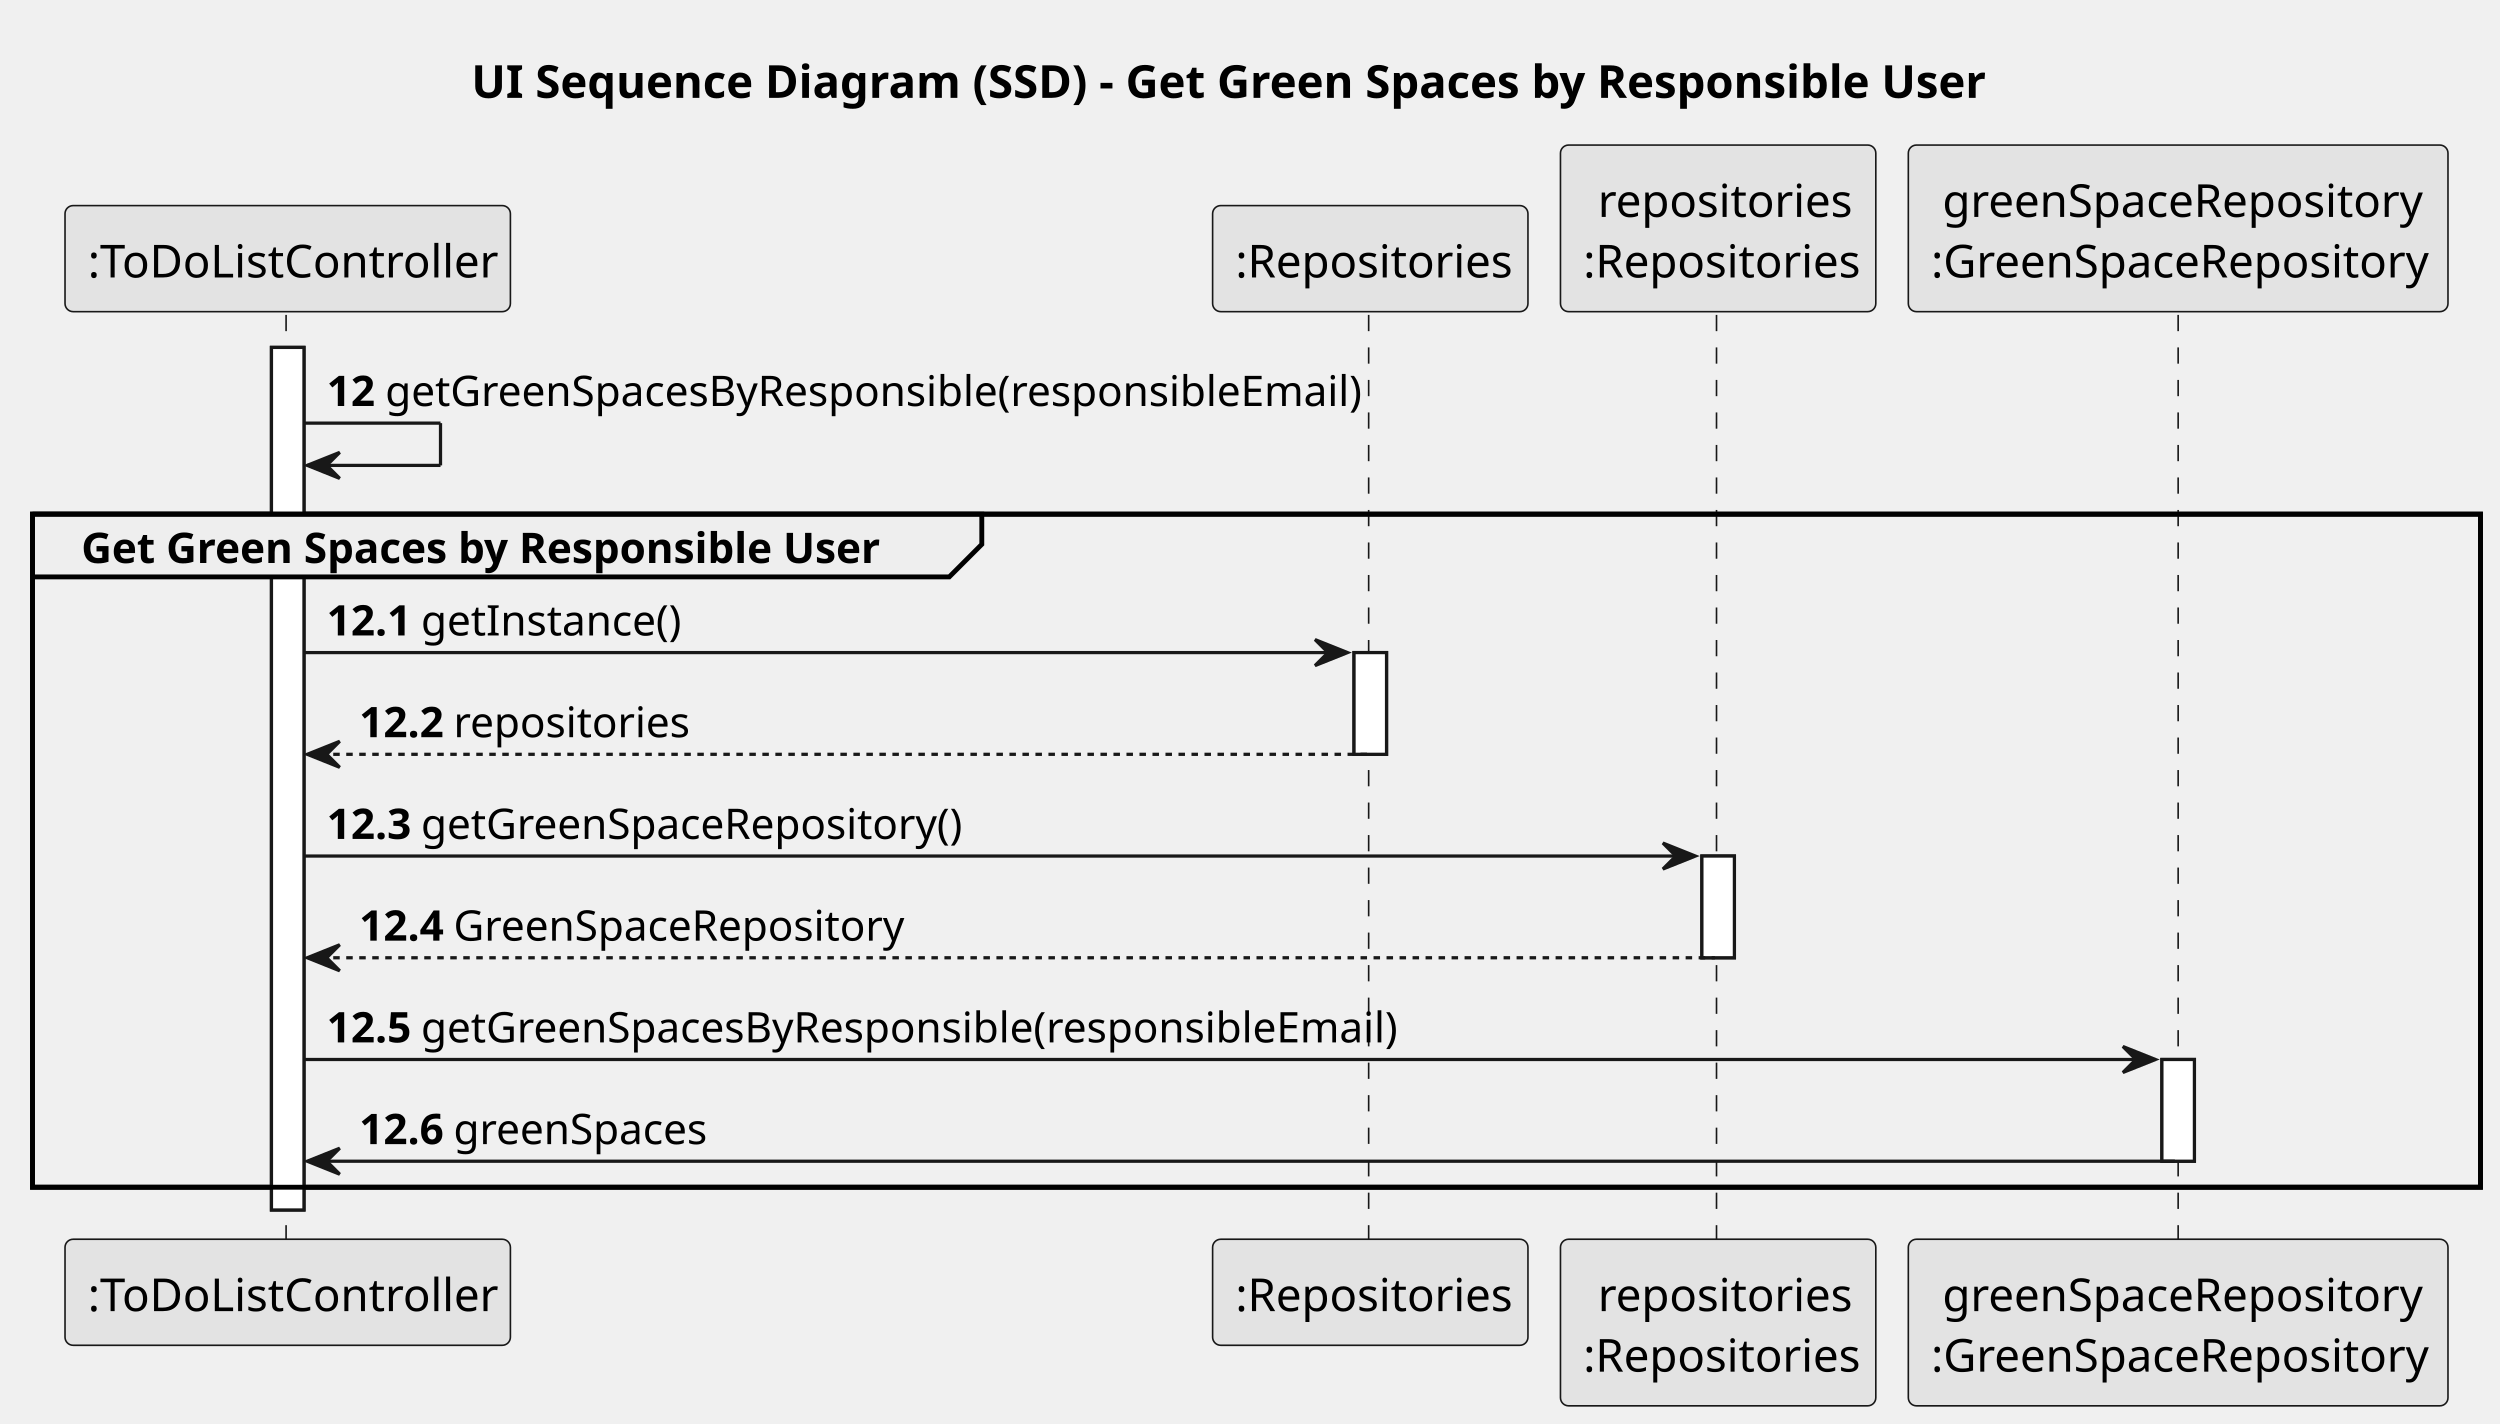
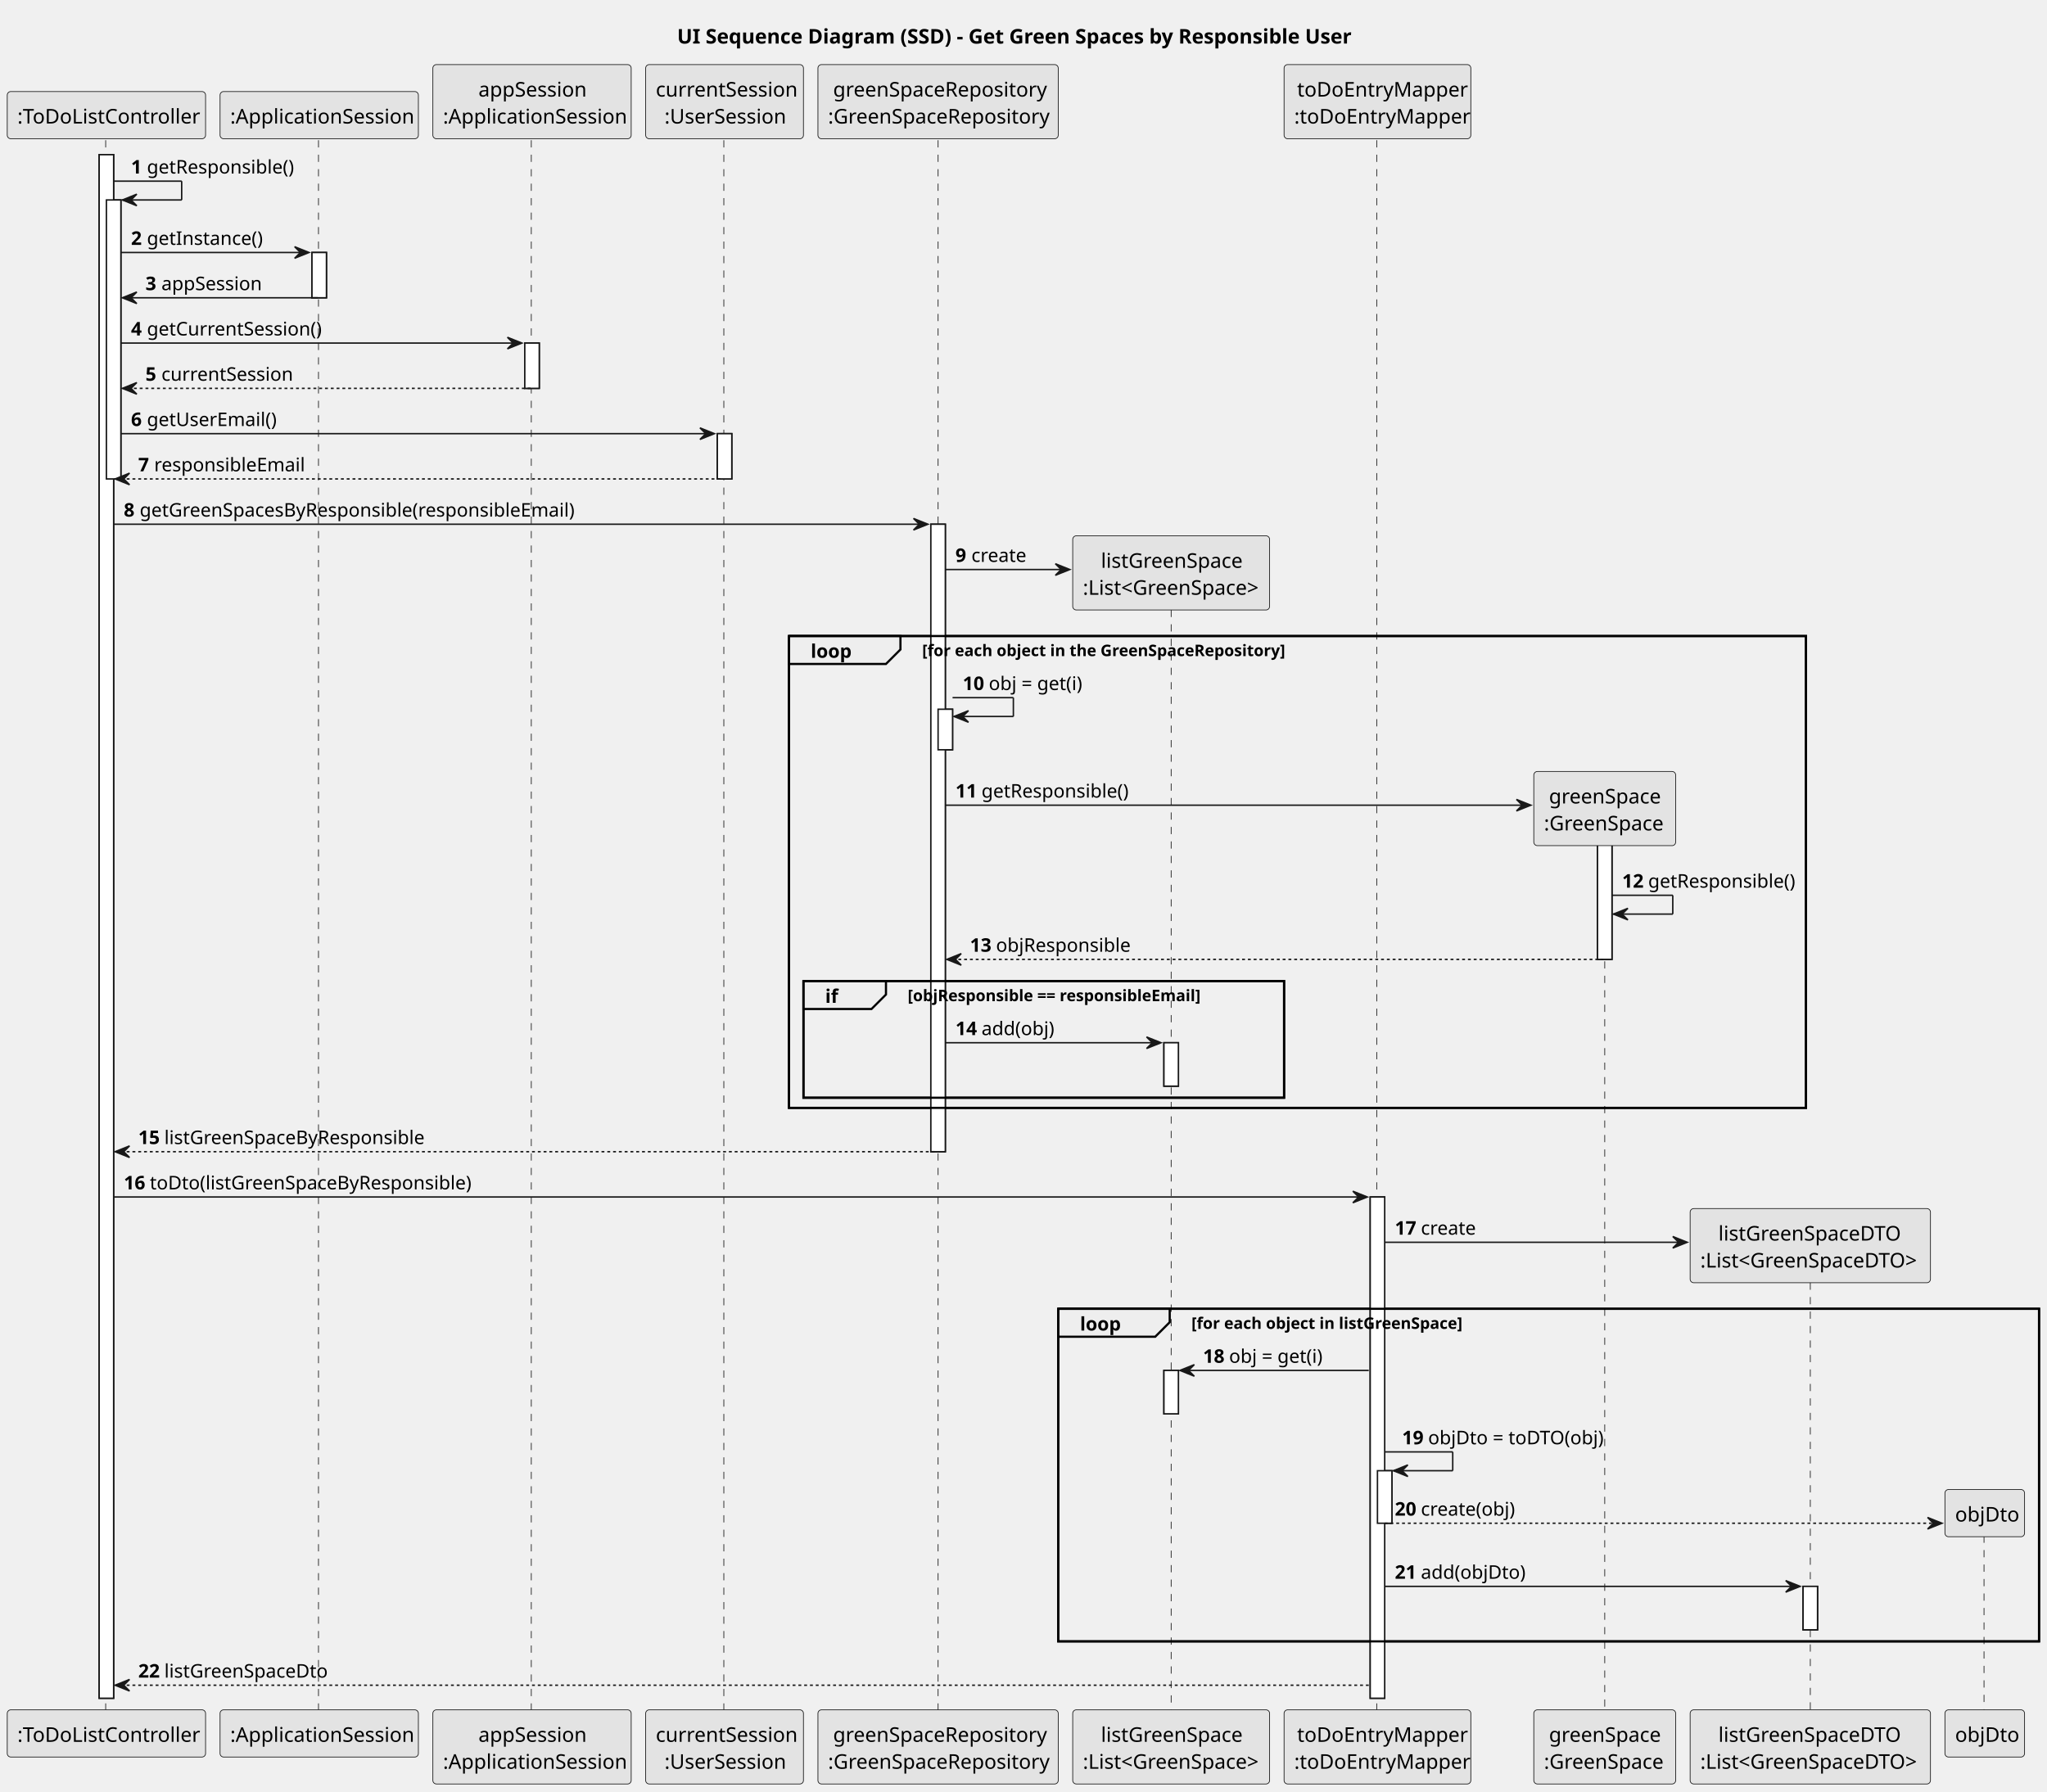
- <svg xmlns="http://www.w3.org/2000/svg" contentStyleType="text/css" height="438px" preserveAspectRatio="none" style="width:769px;height:438px;background:#FFFFFF;" version="1.1" viewBox="0 0 769 438" width="769px" zoomAndPan="magnify">
+ <svg xmlns="http://www.w3.org/2000/svg" contentStyleType="text/css" height="1238px" preserveAspectRatio="none" style="width:1414px;height:1238px;background:#FFFFFF;" version="1.1" viewBox="0 0 1414 1238" width="1414px" zoomAndPan="magnify">
  <defs />
  <g>
-     <text fill="#000000" font-family="sans-serif" font-size="14" font-weight="bold" lengthAdjust="spacing" textLength="482" x="145" y="30.107">UI Sequence Diagram (SSD) - Get Green Spaces by Responsible User</text>
-     <rect fill="#FFFFFF" height="265.328" style="stroke:#181818;stroke-width:1.0;" width="10" x="83.5" y="106.863" />
-     <rect fill="#FFFFFF" height="31.291" style="stroke:#181818;stroke-width:1.0;" width="10" x="416.5" y="200.736" />
-     <rect fill="#FFFFFF" height="31.291" style="stroke:#181818;stroke-width:1.0;" width="10" x="523.5" y="263.318" />
-     <rect fill="#FFFFFF" height="31.291" style="stroke:#181818;stroke-width:1.0;" width="10" x="665" y="325.9" />
-     <rect fill="none" height="207.037" style="stroke:#000000;stroke-width:1.5;" width="753" x="10" y="158.154" />
-     <line style="stroke:#181818;stroke-width:0.5;stroke-dasharray:5.0,5.0;" x1="88" x2="88" y1="96.863" y2="382.191" />
-     <line style="stroke:#181818;stroke-width:0.5;stroke-dasharray:5.0,5.0;" x1="421" x2="421" y1="96.863" y2="382.191" />
-     <line style="stroke:#181818;stroke-width:0.5;stroke-dasharray:5.0,5.0;" x1="528" x2="528" y1="96.863" y2="382.191" />
-     <line style="stroke:#181818;stroke-width:0.5;stroke-dasharray:5.0,5.0;" x1="670" x2="670" y1="96.863" y2="382.191" />
-     <rect fill="#E3E3E3" height="32.621" rx="2.5" ry="2.5" style="stroke:#181818;stroke-width:0.5;" width="137" x="20" y="63.242" />
-     <text fill="#000000" font-family="sans-serif" font-size="14" lengthAdjust="spacing" textLength="123" x="27" y="85.35">:ToDoListController</text>
-     <rect fill="#E3E3E3" height="32.621" rx="2.5" ry="2.5" style="stroke:#181818;stroke-width:0.5;" width="137" x="20" y="381.191" />
-     <text fill="#000000" font-family="sans-serif" font-size="14" lengthAdjust="spacing" textLength="123" x="27" y="403.299">:ToDoListController</text>
-     <rect fill="#E3E3E3" height="32.621" rx="2.5" ry="2.5" style="stroke:#181818;stroke-width:0.5;" width="97" x="373" y="63.242" />
-     <text fill="#000000" font-family="sans-serif" font-size="14" lengthAdjust="spacing" textLength="83" x="380" y="85.35">:Repositories</text>
-     <rect fill="#E3E3E3" height="32.621" rx="2.5" ry="2.5" style="stroke:#181818;stroke-width:0.5;" width="97" x="373" y="381.191" />
-     <text fill="#000000" font-family="sans-serif" font-size="14" lengthAdjust="spacing" textLength="83" x="380" y="403.299">:Repositories</text>
-     <rect fill="#E3E3E3" height="51.242" rx="2.5" ry="2.5" style="stroke:#181818;stroke-width:0.5;" width="97" x="480" y="44.621" />
-     <text fill="#000000" font-family="sans-serif" font-size="14" lengthAdjust="spacing" textLength="74" x="491.5" y="66.728">repositories</text>
-     <text fill="#000000" font-family="sans-serif" font-size="14" lengthAdjust="spacing" textLength="83" x="487" y="85.35">:Repositories</text>
-     <rect fill="#E3E3E3" height="51.242" rx="2.5" ry="2.5" style="stroke:#181818;stroke-width:0.5;" width="97" x="480" y="381.191" />
-     <text fill="#000000" font-family="sans-serif" font-size="14" lengthAdjust="spacing" textLength="74" x="491.5" y="403.299">repositories</text>
-     <text fill="#000000" font-family="sans-serif" font-size="14" lengthAdjust="spacing" textLength="83" x="487" y="421.92">:Repositories</text>
-     <rect fill="#E3E3E3" height="51.242" rx="2.5" ry="2.5" style="stroke:#181818;stroke-width:0.5;" width="166" x="587" y="44.621" />
-     <text fill="#000000" font-family="sans-serif" font-size="14" lengthAdjust="spacing" textLength="145" x="597.5" y="66.728">greenSpaceRepository</text>
-     <text fill="#000000" font-family="sans-serif" font-size="14" lengthAdjust="spacing" textLength="152" x="594" y="85.35">:GreenSpaceRepository</text>
-     <rect fill="#E3E3E3" height="51.242" rx="2.5" ry="2.5" style="stroke:#181818;stroke-width:0.5;" width="166" x="587" y="381.191" />
-     <text fill="#000000" font-family="sans-serif" font-size="14" lengthAdjust="spacing" textLength="145" x="597.5" y="403.299">greenSpaceRepository</text>
-     <text fill="#000000" font-family="sans-serif" font-size="14" lengthAdjust="spacing" textLength="152" x="594" y="421.92">:GreenSpaceRepository</text>
-     <rect fill="#FFFFFF" height="265.328" style="stroke:#181818;stroke-width:1.0;" width="10" x="83.5" y="106.863" />
-     <rect fill="#FFFFFF" height="31.291" style="stroke:#181818;stroke-width:1.0;" width="10" x="416.5" y="200.736" />
-     <rect fill="#FFFFFF" height="31.291" style="stroke:#181818;stroke-width:1.0;" width="10" x="523.5" y="263.318" />
-     <rect fill="#FFFFFF" height="31.291" style="stroke:#181818;stroke-width:1.0;" width="10" x="665" y="325.9" />
-     <line style="stroke:#181818;stroke-width:1.0;" x1="93.5" x2="135.5" y1="130.154" y2="130.154" />
-     <line style="stroke:#181818;stroke-width:1.0;" x1="135.5" x2="135.5" y1="130.154" y2="143.154" />
-     <line style="stroke:#181818;stroke-width:1.0;" x1="94.5" x2="135.5" y1="143.154" y2="143.154" />
-     <polygon fill="#181818" points="104.5,139.154,94.5,143.154,104.5,147.154,100.5,143.154" style="stroke:#181818;stroke-width:1.0;" />
-     <text fill="#000000" font-family="sans-serif" font-size="13" font-weight="bold" lengthAdjust="spacing" textLength="14" x="100.5" y="124.892">12</text>
-     <text fill="#000000" font-family="sans-serif" font-size="13" lengthAdjust="spacing" textLength="291" x="118.5" y="124.892">getGreenSpacesByResponsible(responsibleEmail)</text>
-     <path d="M10,158.154 L302,158.154 L302,167.445 L292,177.445 L10,177.445 L10,158.154 " fill="#EEEEEE" style="stroke:#000000;stroke-width:1.5;" />
-     <rect fill="none" height="207.037" style="stroke:#000000;stroke-width:1.5;" width="753" x="10" y="158.154" />
-     <text fill="#000000" font-family="sans-serif" font-size="13" font-weight="bold" lengthAdjust="spacing" textLength="247" x="25" y="173.183">Get Green Spaces by Responsible User</text>
-     <polygon fill="#181818" points="404.5,196.736,414.5,200.736,404.5,204.736,408.5,200.736" style="stroke:#181818;stroke-width:1.0;" />
-     <line style="stroke:#181818;stroke-width:1.0;" x1="93.5" x2="410.5" y1="200.736" y2="200.736" />
-     <text fill="#000000" font-family="sans-serif" font-size="13" font-weight="bold" lengthAdjust="spacing" textLength="25" x="100.5" y="195.474">12.1</text>
-     <text fill="#000000" font-family="sans-serif" font-size="13" lengthAdjust="spacing" textLength="75" x="129.5" y="195.474">getInstance()</text>
-     <polygon fill="#181818" points="104.5,228.027,94.5,232.027,104.5,236.027,100.5,232.027" style="stroke:#181818;stroke-width:1.0;" />
-     <line style="stroke:#181818;stroke-width:1.0;stroke-dasharray:2.0,2.0;" x1="98.5" x2="420.5" y1="232.027" y2="232.027" />
-     <text fill="#000000" font-family="sans-serif" font-size="13" font-weight="bold" lengthAdjust="spacing" textLength="25" x="110.5" y="226.765">12.2</text>
-     <text fill="#000000" font-family="sans-serif" font-size="13" lengthAdjust="spacing" textLength="67" x="139.5" y="226.765">repositories</text>
-     <polygon fill="#181818" points="511.5,259.318,521.5,263.318,511.5,267.318,515.5,263.318" style="stroke:#181818;stroke-width:1.0;" />
-     <line style="stroke:#181818;stroke-width:1.0;" x1="93.5" x2="517.5" y1="263.318" y2="263.318" />
-     <text fill="#000000" font-family="sans-serif" font-size="13" font-weight="bold" lengthAdjust="spacing" textLength="25" x="100.5" y="258.056">12.3</text>
-     <text fill="#000000" font-family="sans-serif" font-size="13" lengthAdjust="spacing" textLength="160" x="129.5" y="258.056">getGreenSpaceRepository()</text>
-     <polygon fill="#181818" points="104.5,290.609,94.5,294.609,104.5,298.609,100.5,294.609" style="stroke:#181818;stroke-width:1.0;" />
-     <line style="stroke:#181818;stroke-width:1.0;stroke-dasharray:2.0,2.0;" x1="98.5" x2="527.5" y1="294.609" y2="294.609" />
-     <text fill="#000000" font-family="sans-serif" font-size="13" font-weight="bold" lengthAdjust="spacing" textLength="25" x="110.5" y="289.347">12.4</text>
-     <text fill="#000000" font-family="sans-serif" font-size="13" lengthAdjust="spacing" textLength="134" x="139.5" y="289.347">GreenSpaceRepository</text>
-     <polygon fill="#181818" points="653,321.9,663,325.9,653,329.9,657,325.9" style="stroke:#181818;stroke-width:1.0;" />
-     <line style="stroke:#181818;stroke-width:1.0;" x1="93.5" x2="659" y1="325.9" y2="325.9" />
-     <text fill="#000000" font-family="sans-serif" font-size="13" font-weight="bold" lengthAdjust="spacing" textLength="25" x="100.5" y="320.638">12.5</text>
-     <text fill="#000000" font-family="sans-serif" font-size="13" lengthAdjust="spacing" textLength="291" x="129.5" y="320.638">getGreenSpacesByResponsible(responsibleEmail)</text>
-     <polygon fill="#181818" points="104.5,353.191,94.5,357.191,104.5,361.191,100.5,357.191" style="stroke:#181818;stroke-width:1.0;" />
-     <line style="stroke:#181818;stroke-width:1.0;" x1="98.5" x2="669" y1="357.191" y2="357.191" />
-     <text fill="#000000" font-family="sans-serif" font-size="13" font-weight="bold" lengthAdjust="spacing" textLength="25" x="110.5" y="351.929">12.6</text>
-     <text fill="#000000" font-family="sans-serif" font-size="13" lengthAdjust="spacing" textLength="76" x="139.5" y="351.929">greenSpaces</text>
+     <text fill="#000000" font-family="sans-serif" font-size="14" font-weight="bold" lengthAdjust="spacing" textLength="482" x="467.75" y="30.107">UI Sequence Diagram (SSD) - Get Green Spaces by Responsible User</text>
+     <rect fill="#FFFFFF" height="1066.459" style="stroke:#181818;stroke-width:1.0;" width="10" x="68.5" y="106.863" />
+     <rect fill="#FFFFFF" height="192.746" style="stroke:#181818;stroke-width:1.0;" width="10" x="73.5" y="138.154" />
+     <rect fill="#FFFFFF" height="31.291" style="stroke:#181818;stroke-width:1.0;" width="10" x="215.5" y="174.445" />
+     <rect fill="#FFFFFF" height="31.291" style="stroke:#181818;stroke-width:1.0;" width="10" x="362.5" y="237.027" />
+     <rect fill="#FFFFFF" height="31.291" style="stroke:#181818;stroke-width:1.0;" width="10" x="495.5" y="299.609" />
+     <rect fill="#FFFFFF" height="433.522" style="stroke:#181818;stroke-width:1.0;" width="10" x="643" y="362.191" />
+     <rect fill="#FFFFFF" height="28" style="stroke:#181818;stroke-width:1.0;" width="10" x="648" y="490.016" />
+     <rect fill="#FFFFFF" height="30" style="stroke:#181818;stroke-width:1.0;" width="10" x="804" y="720.422" />
+     <rect fill="#FFFFFF" height="30" style="stroke:#181818;stroke-width:1.0;" width="10" x="804" y="946.828" />
+     <rect fill="#FFFFFF" height="346.318" style="stroke:#181818;stroke-width:1.0;" width="10" x="946.5" y="827.004" />
+     <rect fill="#FFFFFF" height="36.291" style="stroke:#181818;stroke-width:1.0;" width="10" x="951.5" y="1016.119" />
+     <rect fill="#FFFFFF" height="96.533" style="stroke:#181818;stroke-width:1.0;" width="10" x="1103.5" y="566.307" />
+     <rect fill="#FFFFFF" height="30" style="stroke:#181818;stroke-width:1.0;" width="10" x="1245.5" y="1096.031" />
+     <rect fill="none" height="325.988" style="stroke:#000000;stroke-width:1.5;" width="702.5" x="545" y="439.434" />
+     <rect fill="none" height="80.582" style="stroke:#000000;stroke-width:1.5;" width="332" x="555" y="677.84" />
+     <rect fill="none" height="229.785" style="stroke:#000000;stroke-width:1.5;" width="677.5" x="731" y="904.246" />
+     <line style="stroke:#181818;stroke-width:0.5;stroke-dasharray:5.0,5.0;" x1="73" x2="73" y1="96.863" y2="1182.322" />
+     <line style="stroke:#181818;stroke-width:0.5;stroke-dasharray:5.0,5.0;" x1="220" x2="220" y1="96.863" y2="1182.322" />
+     <line style="stroke:#181818;stroke-width:0.5;stroke-dasharray:5.0,5.0;" x1="367" x2="367" y1="96.863" y2="1182.322" />
+     <line style="stroke:#181818;stroke-width:0.5;stroke-dasharray:5.0,5.0;" x1="500" x2="500" y1="96.863" y2="1182.322" />
+     <line style="stroke:#181818;stroke-width:0.5;stroke-dasharray:5.0,5.0;" x1="648" x2="648" y1="96.863" y2="1182.322" />
+     <line style="stroke:#181818;stroke-width:0.5;stroke-dasharray:5.0,5.0;" x1="809" x2="809" y1="411.312" y2="1182.322" />
+     <line style="stroke:#181818;stroke-width:0.5;stroke-dasharray:5.0,5.0;" x1="951" x2="951" y1="96.863" y2="1182.322" />
+     <line style="stroke:#181818;stroke-width:0.5;stroke-dasharray:5.0,5.0;" x1="1108.5" x2="1108.5" y1="574.137" y2="1182.322" />
+     <line style="stroke:#181818;stroke-width:0.5;stroke-dasharray:5.0,5.0;" x1="1250.5" x2="1250.5" y1="876.125" y2="1182.322" />
+     <line style="stroke:#181818;stroke-width:0.5;stroke-dasharray:5.0,5.0;" x1="1370.5" x2="1370.5" y1="1060.93" y2="1182.322" />
+     <rect fill="#E3E3E3" height="32.621" rx="2.5" ry="2.5" style="stroke:#181818;stroke-width:0.5;" width="137" x="5" y="63.242" />
+     <text fill="#000000" font-family="sans-serif" font-size="14" lengthAdjust="spacing" textLength="123" x="12" y="85.35">:ToDoListController</text>
+     <rect fill="#E3E3E3" height="32.621" rx="2.5" ry="2.5" style="stroke:#181818;stroke-width:0.5;" width="137" x="5" y="1181.322" />
+     <text fill="#000000" font-family="sans-serif" font-size="14" lengthAdjust="spacing" textLength="123" x="12" y="1203.43">:ToDoListController</text>
+     <rect fill="#E3E3E3" height="32.621" rx="2.5" ry="2.5" style="stroke:#181818;stroke-width:0.5;" width="137" x="152" y="63.242" />
+     <text fill="#000000" font-family="sans-serif" font-size="14" lengthAdjust="spacing" textLength="123" x="159" y="85.35">:ApplicationSession</text>
+     <rect fill="#E3E3E3" height="32.621" rx="2.5" ry="2.5" style="stroke:#181818;stroke-width:0.5;" width="137" x="152" y="1181.322" />
+     <text fill="#000000" font-family="sans-serif" font-size="14" lengthAdjust="spacing" textLength="123" x="159" y="1203.43">:ApplicationSession</text>
+     <rect fill="#E3E3E3" height="51.242" rx="2.5" ry="2.5" style="stroke:#181818;stroke-width:0.5;" width="137" x="299" y="44.621" />
+     <text fill="#000000" font-family="sans-serif" font-size="14" lengthAdjust="spacing" textLength="74" x="330.5" y="66.728">appSession</text>
+     <text fill="#000000" font-family="sans-serif" font-size="14" lengthAdjust="spacing" textLength="123" x="306" y="85.35">:ApplicationSession</text>
+     <rect fill="#E3E3E3" height="51.242" rx="2.5" ry="2.5" style="stroke:#181818;stroke-width:0.5;" width="137" x="299" y="1181.322" />
+     <text fill="#000000" font-family="sans-serif" font-size="14" lengthAdjust="spacing" textLength="74" x="330.5" y="1203.43">appSession</text>
+     <text fill="#000000" font-family="sans-serif" font-size="14" lengthAdjust="spacing" textLength="123" x="306" y="1222.051">:ApplicationSession</text>
+     <rect fill="#E3E3E3" height="51.242" rx="2.5" ry="2.5" style="stroke:#181818;stroke-width:0.5;" width="109" x="446" y="44.621" />
+     <text fill="#000000" font-family="sans-serif" font-size="14" lengthAdjust="spacing" textLength="95" x="453" y="66.728">currentSession</text>
+     <text fill="#000000" font-family="sans-serif" font-size="14" lengthAdjust="spacing" textLength="83" x="459" y="85.35">:UserSession</text>
+     <rect fill="#E3E3E3" height="51.242" rx="2.5" ry="2.5" style="stroke:#181818;stroke-width:0.5;" width="109" x="446" y="1181.322" />
+     <text fill="#000000" font-family="sans-serif" font-size="14" lengthAdjust="spacing" textLength="95" x="453" y="1203.43">currentSession</text>
+     <text fill="#000000" font-family="sans-serif" font-size="14" lengthAdjust="spacing" textLength="83" x="459" y="1222.051">:UserSession</text>
+     <rect fill="#E3E3E3" height="51.242" rx="2.5" ry="2.5" style="stroke:#181818;stroke-width:0.5;" width="166" x="565" y="44.621" />
+     <text fill="#000000" font-family="sans-serif" font-size="14" lengthAdjust="spacing" textLength="145" x="575.5" y="66.728">greenSpaceRepository</text>
+     <text fill="#000000" font-family="sans-serif" font-size="14" lengthAdjust="spacing" textLength="152" x="572" y="85.35">:GreenSpaceRepository</text>
+     <rect fill="#E3E3E3" height="51.242" rx="2.5" ry="2.5" style="stroke:#181818;stroke-width:0.5;" width="166" x="565" y="1181.322" />
+     <text fill="#000000" font-family="sans-serif" font-size="14" lengthAdjust="spacing" textLength="145" x="575.5" y="1203.43">greenSpaceRepository</text>
+     <text fill="#000000" font-family="sans-serif" font-size="14" lengthAdjust="spacing" textLength="152" x="572" y="1222.051">:GreenSpaceRepository</text>
+     <rect fill="#E3E3E3" height="51.242" rx="2.5" ry="2.5" style="stroke:#181818;stroke-width:0.5;" width="136" x="741" y="1181.322" />
+     <text fill="#000000" font-family="sans-serif" font-size="14" lengthAdjust="spacing" textLength="97" x="760.5" y="1203.43">listGreenSpace</text>
+     <text fill="#000000" font-family="sans-serif" font-size="14" lengthAdjust="spacing" textLength="122" x="748" y="1222.051">:List&lt;GreenSpace&gt;</text>
+     <rect fill="#E3E3E3" height="51.242" rx="2.5" ry="2.5" style="stroke:#181818;stroke-width:0.5;" width="129" x="887" y="44.621" />
+     <text fill="#000000" font-family="sans-serif" font-size="14" lengthAdjust="spacing" textLength="111" x="896" y="66.728">toDoEntryMapper</text>
+     <text fill="#000000" font-family="sans-serif" font-size="14" lengthAdjust="spacing" textLength="115" x="894" y="85.35">:toDoEntryMapper</text>
+     <rect fill="#E3E3E3" height="51.242" rx="2.5" ry="2.5" style="stroke:#181818;stroke-width:0.5;" width="129" x="887" y="1181.322" />
+     <text fill="#000000" font-family="sans-serif" font-size="14" lengthAdjust="spacing" textLength="111" x="896" y="1203.43">toDoEntryMapper</text>
+     <text fill="#000000" font-family="sans-serif" font-size="14" lengthAdjust="spacing" textLength="115" x="894" y="1222.051">:toDoEntryMapper</text>
+     <rect fill="#E3E3E3" height="51.242" rx="2.5" ry="2.5" style="stroke:#181818;stroke-width:0.5;" width="98" x="1059.5" y="1181.322" />
+     <text fill="#000000" font-family="sans-serif" font-size="14" lengthAdjust="spacing" textLength="77" x="1070" y="1203.43">greenSpace</text>
+     <text fill="#000000" font-family="sans-serif" font-size="14" lengthAdjust="spacing" textLength="84" x="1066.5" y="1222.051">:GreenSpace</text>
+     <rect fill="#E3E3E3" height="51.242" rx="2.5" ry="2.5" style="stroke:#181818;stroke-width:0.5;" width="166" x="1167.5" y="1181.322" />
+     <text fill="#000000" font-family="sans-serif" font-size="14" lengthAdjust="spacing" textLength="127" x="1187" y="1203.43">listGreenSpaceDTO</text>
+     <text fill="#000000" font-family="sans-serif" font-size="14" lengthAdjust="spacing" textLength="152" x="1174.5" y="1222.051">:List&lt;GreenSpaceDTO&gt;</text>
+     <rect fill="#E3E3E3" height="32.621" rx="2.5" ry="2.5" style="stroke:#181818;stroke-width:0.5;" width="55" x="1343.5" y="1181.322" />
+     <text fill="#000000" font-family="sans-serif" font-size="14" lengthAdjust="spacing" textLength="41" x="1350.5" y="1203.43">objDto</text>
+     <rect fill="#FFFFFF" height="1066.459" style="stroke:#181818;stroke-width:1.0;" width="10" x="68.5" y="106.863" />
+     <rect fill="#FFFFFF" height="192.746" style="stroke:#181818;stroke-width:1.0;" width="10" x="73.5" y="138.154" />
+     <rect fill="#FFFFFF" height="31.291" style="stroke:#181818;stroke-width:1.0;" width="10" x="215.5" y="174.445" />
+     <rect fill="#FFFFFF" height="31.291" style="stroke:#181818;stroke-width:1.0;" width="10" x="362.5" y="237.027" />
+     <rect fill="#FFFFFF" height="31.291" style="stroke:#181818;stroke-width:1.0;" width="10" x="495.5" y="299.609" />
+     <rect fill="#FFFFFF" height="433.522" style="stroke:#181818;stroke-width:1.0;" width="10" x="643" y="362.191" />
+     <rect fill="#FFFFFF" height="28" style="stroke:#181818;stroke-width:1.0;" width="10" x="648" y="490.016" />
+     <rect fill="#FFFFFF" height="30" style="stroke:#181818;stroke-width:1.0;" width="10" x="804" y="720.422" />
+     <rect fill="#FFFFFF" height="30" style="stroke:#181818;stroke-width:1.0;" width="10" x="804" y="946.828" />
+     <rect fill="#FFFFFF" height="346.318" style="stroke:#181818;stroke-width:1.0;" width="10" x="946.5" y="827.004" />
+     <rect fill="#FFFFFF" height="36.291" style="stroke:#181818;stroke-width:1.0;" width="10" x="951.5" y="1016.119" />
+     <rect fill="#FFFFFF" height="96.533" style="stroke:#181818;stroke-width:1.0;" width="10" x="1103.5" y="566.307" />
+     <rect fill="#FFFFFF" height="30" style="stroke:#181818;stroke-width:1.0;" width="10" x="1245.5" y="1096.031" />
+     <line style="stroke:#181818;stroke-width:1.0;" x1="78.5" x2="125.5" y1="125.154" y2="125.154" />
+     <line style="stroke:#181818;stroke-width:1.0;" x1="125.5" x2="125.5" y1="125.154" y2="138.154" />
+     <line style="stroke:#181818;stroke-width:1.0;" x1="84.5" x2="125.5" y1="138.154" y2="138.154" />
+     <polygon fill="#181818" points="94.5,134.154,84.5,138.154,94.5,142.154,90.5,138.154" style="stroke:#181818;stroke-width:1.0;" />
+     <text fill="#000000" font-family="sans-serif" font-size="13" font-weight="bold" lengthAdjust="spacing" textLength="7" x="90.5" y="119.892">1</text>
+     <text fill="#000000" font-family="sans-serif" font-size="13" lengthAdjust="spacing" textLength="97" x="101.5" y="119.892">getResponsible()</text>
+     <polygon fill="#181818" points="203.5,170.445,213.5,174.445,203.5,178.445,207.5,174.445" style="stroke:#181818;stroke-width:1.0;" />
+     <line style="stroke:#181818;stroke-width:1.0;" x1="83.5" x2="209.5" y1="174.445" y2="174.445" />
+     <text fill="#000000" font-family="sans-serif" font-size="13" font-weight="bold" lengthAdjust="spacing" textLength="7" x="90.5" y="169.183">2</text>
+     <text fill="#000000" font-family="sans-serif" font-size="13" lengthAdjust="spacing" textLength="75" x="101.5" y="169.183">getInstance()</text>
+     <polygon fill="#181818" points="94.5,201.736,84.5,205.736,94.5,209.736,90.5,205.736" style="stroke:#181818;stroke-width:1.0;" />
+     <line style="stroke:#181818;stroke-width:1.0;" x1="88.5" x2="219.5" y1="205.736" y2="205.736" />
+     <text fill="#000000" font-family="sans-serif" font-size="13" font-weight="bold" lengthAdjust="spacing" textLength="7" x="100.5" y="200.474">3</text>
+     <text fill="#000000" font-family="sans-serif" font-size="13" lengthAdjust="spacing" textLength="68" x="111.5" y="200.474">appSession</text>
+     <polygon fill="#181818" points="350.5,233.027,360.5,237.027,350.5,241.027,354.5,237.027" style="stroke:#181818;stroke-width:1.0;" />
+     <line style="stroke:#181818;stroke-width:1.0;" x1="83.5" x2="356.5" y1="237.027" y2="237.027" />
+     <text fill="#000000" font-family="sans-serif" font-size="13" font-weight="bold" lengthAdjust="spacing" textLength="7" x="90.5" y="231.765">4</text>
+     <text fill="#000000" font-family="sans-serif" font-size="13" lengthAdjust="spacing" textLength="115" x="101.5" y="231.765">getCurrentSession()</text>
+     <polygon fill="#181818" points="94.5,264.318,84.5,268.318,94.5,272.318,90.5,268.318" style="stroke:#181818;stroke-width:1.0;" />
+     <line style="stroke:#181818;stroke-width:1.0;stroke-dasharray:2.0,2.0;" x1="88.5" x2="366.5" y1="268.318" y2="268.318" />
+     <text fill="#000000" font-family="sans-serif" font-size="13" font-weight="bold" lengthAdjust="spacing" textLength="7" x="100.5" y="263.056">5</text>
+     <text fill="#000000" font-family="sans-serif" font-size="13" lengthAdjust="spacing" textLength="87" x="111.5" y="263.056">currentSession</text>
+     <polygon fill="#181818" points="483.5,295.609,493.5,299.609,483.5,303.609,487.5,299.609" style="stroke:#181818;stroke-width:1.0;" />
+     <line style="stroke:#181818;stroke-width:1.0;" x1="83.5" x2="489.5" y1="299.609" y2="299.609" />
+     <text fill="#000000" font-family="sans-serif" font-size="13" font-weight="bold" lengthAdjust="spacing" textLength="7" x="90.5" y="294.347">6</text>
+     <text fill="#000000" font-family="sans-serif" font-size="13" lengthAdjust="spacing" textLength="86" x="101.5" y="294.347">getUserEmail()</text>
+     <polygon fill="#181818" points="89.5,326.9,79.5,330.9,89.5,334.9,85.5,330.9" style="stroke:#181818;stroke-width:1.0;" />
+     <line style="stroke:#181818;stroke-width:1.0;stroke-dasharray:2.0,2.0;" x1="83.5" x2="499.5" y1="330.9" y2="330.9" />
+     <text fill="#000000" font-family="sans-serif" font-size="13" font-weight="bold" lengthAdjust="spacing" textLength="7" x="95.5" y="325.638">7</text>
+     <text fill="#000000" font-family="sans-serif" font-size="13" lengthAdjust="spacing" textLength="99" x="106.5" y="325.638">responsibleEmail</text>
+     <polygon fill="#181818" points="631,358.191,641,362.191,631,366.191,635,362.191" style="stroke:#181818;stroke-width:1.0;" />
+     <line style="stroke:#181818;stroke-width:1.0;" x1="78.5" x2="637" y1="362.191" y2="362.191" />
+     <text fill="#000000" font-family="sans-serif" font-size="13" font-weight="bold" lengthAdjust="spacing" textLength="7" x="85.5" y="356.929">8</text>
+     <text fill="#000000" font-family="sans-serif" font-size="13" lengthAdjust="spacing" textLength="291" x="96.5" y="356.929">getGreenSpacesByResponsible(responsibleEmail)</text>
+     <polygon fill="#181818" points="729,389.482,739,393.482,729,397.482,733,393.482" style="stroke:#181818;stroke-width:1.0;" />
+     <line style="stroke:#181818;stroke-width:1.0;" x1="653" x2="735" y1="393.482" y2="393.482" />
+     <text fill="#000000" font-family="sans-serif" font-size="13" font-weight="bold" lengthAdjust="spacing" textLength="7" x="660" y="388.22">9</text>
+     <text fill="#000000" font-family="sans-serif" font-size="13" lengthAdjust="spacing" textLength="36" x="671" y="388.22">create</text>
+     <rect fill="#E3E3E3" height="51.242" rx="2.5" ry="2.5" style="stroke:#181818;stroke-width:0.5;" width="136" x="741" y="370.191" />
+     <text fill="#000000" font-family="sans-serif" font-size="14" lengthAdjust="spacing" textLength="97" x="760.5" y="392.299">listGreenSpace</text>
+     <text fill="#000000" font-family="sans-serif" font-size="14" lengthAdjust="spacing" textLength="122" x="748" y="410.92">:List&lt;GreenSpace&gt;</text>
+     <path d="M545,439.434 L622,439.434 L622,448.725 L612,458.725 L545,458.725 L545,439.434 " fill="#EEEEEE" style="stroke:#000000;stroke-width:1.5;" />
+     <rect fill="none" height="325.988" style="stroke:#000000;stroke-width:1.5;" width="702.5" x="545" y="439.434" />
+     <text fill="#000000" font-family="sans-serif" font-size="13" font-weight="bold" lengthAdjust="spacing" textLength="28" x="560" y="454.462">loop</text>
+     <text fill="#000000" font-family="sans-serif" font-size="11" font-weight="bold" lengthAdjust="spacing" textLength="254" x="637" y="453.304">[for each object in the GreenSpaceRepository]</text>
+     <line style="stroke:#181818;stroke-width:1.0;" x1="658" x2="700" y1="482.016" y2="482.016" />
+     <line style="stroke:#181818;stroke-width:1.0;" x1="700" x2="700" y1="482.016" y2="495.016" />
+     <line style="stroke:#181818;stroke-width:1.0;" x1="659" x2="700" y1="495.016" y2="495.016" />
+     <polygon fill="#181818" points="669,491.016,659,495.016,669,499.016,665,495.016" style="stroke:#181818;stroke-width:1.0;" />
+     <text fill="#000000" font-family="sans-serif" font-size="13" font-weight="bold" lengthAdjust="spacing" textLength="14" x="665" y="476.753">10</text>
+     <text fill="#000000" font-family="sans-serif" font-size="13" lengthAdjust="spacing" textLength="62" x="683" y="476.753">obj = get(i)</text>
+     <polygon fill="#181818" points="1047.5,552.307,1057.5,556.307,1047.5,560.307,1051.5,556.307" style="stroke:#181818;stroke-width:1.0;" />
+     <line style="stroke:#181818;stroke-width:1.0;" x1="653" x2="1053.5" y1="556.307" y2="556.307" />
+     <text fill="#000000" font-family="sans-serif" font-size="13" font-weight="bold" lengthAdjust="spacing" textLength="14" x="660" y="551.044">11</text>
+     <text fill="#000000" font-family="sans-serif" font-size="13" lengthAdjust="spacing" textLength="97" x="678" y="551.044">getResponsible()</text>
+     <rect fill="#E3E3E3" height="51.242" rx="2.5" ry="2.5" style="stroke:#181818;stroke-width:0.5;" width="98" x="1059.5" y="533.016" />
+     <text fill="#000000" font-family="sans-serif" font-size="14" lengthAdjust="spacing" textLength="77" x="1070" y="555.123">greenSpace</text>
+     <text fill="#000000" font-family="sans-serif" font-size="14" lengthAdjust="spacing" textLength="84" x="1066.5" y="573.744">:GreenSpace</text>
+     <line style="stroke:#181818;stroke-width:1.0;" x1="1113.5" x2="1155.5" y1="618.549" y2="618.549" />
+     <line style="stroke:#181818;stroke-width:1.0;" x1="1155.5" x2="1155.5" y1="618.549" y2="631.549" />
+     <line style="stroke:#181818;stroke-width:1.0;" x1="1114.5" x2="1155.5" y1="631.549" y2="631.549" />
+     <polygon fill="#181818" points="1124.5,627.549,1114.5,631.549,1124.5,635.549,1120.5,631.549" style="stroke:#181818;stroke-width:1.0;" />
+     <text fill="#000000" font-family="sans-serif" font-size="13" font-weight="bold" lengthAdjust="spacing" textLength="14" x="1120.5" y="613.286">12</text>
+     <text fill="#000000" font-family="sans-serif" font-size="13" lengthAdjust="spacing" textLength="97" x="1138.5" y="613.286">getResponsible()</text>
+     <polygon fill="#181818" points="664,658.84,654,662.84,664,666.84,660,662.84" style="stroke:#181818;stroke-width:1.0;" />
+     <line style="stroke:#181818;stroke-width:1.0;stroke-dasharray:2.0,2.0;" x1="658" x2="1107.5" y1="662.84" y2="662.84" />
+     <text fill="#000000" font-family="sans-serif" font-size="13" font-weight="bold" lengthAdjust="spacing" textLength="14" x="670" y="657.577">13</text>
+     <text fill="#000000" font-family="sans-serif" font-size="13" lengthAdjust="spacing" textLength="88" x="688" y="657.577">objResponsible</text>
+     <path d="M555,677.84 L612,677.84 L612,687.131 L602,697.131 L555,697.131 L555,677.84 " fill="#EEEEEE" style="stroke:#000000;stroke-width:1.5;" />
+     <rect fill="none" height="80.582" style="stroke:#000000;stroke-width:1.5;" width="332" x="555" y="677.84" />
+     <text fill="#000000" font-family="sans-serif" font-size="13" font-weight="bold" lengthAdjust="spacing" textLength="8" x="570" y="692.868">if</text>
+     <text fill="#000000" font-family="sans-serif" font-size="11" font-weight="bold" lengthAdjust="spacing" textLength="208" x="627" y="691.71">[objResponsible == responsibleEmail]</text>
+     <polygon fill="#181818" points="792,716.422,802,720.422,792,724.422,796,720.422" style="stroke:#181818;stroke-width:1.0;" />
+     <line style="stroke:#181818;stroke-width:1.0;" x1="653" x2="798" y1="720.422" y2="720.422" />
+     <text fill="#000000" font-family="sans-serif" font-size="13" font-weight="bold" lengthAdjust="spacing" textLength="14" x="660" y="715.159">14</text>
+     <text fill="#000000" font-family="sans-serif" font-size="13" lengthAdjust="spacing" textLength="46" x="678" y="715.159">add(obj)</text>
+     <polygon fill="#181818" points="89.5,791.713,79.5,795.713,89.5,799.713,85.5,795.713" style="stroke:#181818;stroke-width:1.0;" />
+     <line style="stroke:#181818;stroke-width:1.0;stroke-dasharray:2.0,2.0;" x1="83.5" x2="647" y1="795.713" y2="795.713" />
+     <text fill="#000000" font-family="sans-serif" font-size="13" font-weight="bold" lengthAdjust="spacing" textLength="14" x="95.5" y="790.45">15</text>
+     <text fill="#000000" font-family="sans-serif" font-size="13" lengthAdjust="spacing" textLength="176" x="113.5" y="790.45">listGreenSpaceByResponsible</text>
+     <polygon fill="#181818" points="934.5,823.004,944.5,827.004,934.5,831.004,938.5,827.004" style="stroke:#181818;stroke-width:1.0;" />
+     <line style="stroke:#181818;stroke-width:1.0;" x1="78.5" x2="940.5" y1="827.004" y2="827.004" />
+     <text fill="#000000" font-family="sans-serif" font-size="13" font-weight="bold" lengthAdjust="spacing" textLength="14" x="85.5" y="821.741">16</text>
+     <text fill="#000000" font-family="sans-serif" font-size="13" lengthAdjust="spacing" textLength="215" x="103.5" y="821.741">toDto(listGreenSpaceByResponsible)</text>
+     <polygon fill="#181818" points="1155.5,854.295,1165.5,858.295,1155.5,862.295,1159.5,858.295" style="stroke:#181818;stroke-width:1.0;" />
+     <line style="stroke:#181818;stroke-width:1.0;" x1="956.5" x2="1161.5" y1="858.295" y2="858.295" />
+     <text fill="#000000" font-family="sans-serif" font-size="13" font-weight="bold" lengthAdjust="spacing" textLength="14" x="963.5" y="853.032">17</text>
+     <text fill="#000000" font-family="sans-serif" font-size="13" lengthAdjust="spacing" textLength="36" x="981.5" y="853.032">create</text>
+     <rect fill="#E3E3E3" height="51.242" rx="2.5" ry="2.5" style="stroke:#181818;stroke-width:0.5;" width="166" x="1167.5" y="835.004" />
+     <text fill="#000000" font-family="sans-serif" font-size="14" lengthAdjust="spacing" textLength="127" x="1187" y="857.111">listGreenSpaceDTO</text>
+     <text fill="#000000" font-family="sans-serif" font-size="14" lengthAdjust="spacing" textLength="152" x="1174.5" y="875.732">:List&lt;GreenSpaceDTO&gt;</text>
+     <path d="M731,904.246 L808,904.246 L808,913.537 L798,923.537 L731,923.537 L731,904.246 " fill="#EEEEEE" style="stroke:#000000;stroke-width:1.5;" />
+     <rect fill="none" height="229.785" style="stroke:#000000;stroke-width:1.5;" width="677.5" x="731" y="904.246" />
+     <text fill="#000000" font-family="sans-serif" font-size="13" font-weight="bold" lengthAdjust="spacing" textLength="28" x="746" y="919.274">loop</text>
+     <text fill="#000000" font-family="sans-serif" font-size="11" font-weight="bold" lengthAdjust="spacing" textLength="190" x="823" y="918.116">[for each object in listGreenSpace]</text>
+     <polygon fill="#181818" points="825,942.828,815,946.828,825,950.828,821,946.828" style="stroke:#181818;stroke-width:1.0;" />
+     <line style="stroke:#181818;stroke-width:1.0;" x1="819" x2="945.5" y1="946.828" y2="946.828" />
+     <text fill="#000000" font-family="sans-serif" font-size="13" font-weight="bold" lengthAdjust="spacing" textLength="14" x="831" y="941.565">18</text>
+     <text fill="#000000" font-family="sans-serif" font-size="13" lengthAdjust="spacing" textLength="62" x="849" y="941.565">obj = get(i)</text>
+     <line style="stroke:#181818;stroke-width:1.0;" x1="956.5" x2="1003.5" y1="1003.119" y2="1003.119" />
+     <line style="stroke:#181818;stroke-width:1.0;" x1="1003.5" x2="1003.5" y1="1003.119" y2="1016.119" />
+     <line style="stroke:#181818;stroke-width:1.0;" x1="962.5" x2="1003.5" y1="1016.119" y2="1016.119" />
+     <polygon fill="#181818" points="972.5,1012.119,962.5,1016.119,972.5,1020.119,968.5,1016.119" style="stroke:#181818;stroke-width:1.0;" />
+     <text fill="#000000" font-family="sans-serif" font-size="13" font-weight="bold" lengthAdjust="spacing" textLength="14" x="968.5" y="997.856">19</text>
+     <text fill="#000000" font-family="sans-serif" font-size="13" lengthAdjust="spacing" textLength="115" x="986.5" y="997.856">objDto = toDTO(obj)</text>
+     <polygon fill="#181818" points="1331.5,1048.41,1341.5,1052.41,1331.5,1056.41,1335.5,1052.41" style="stroke:#181818;stroke-width:1.0;" />
+     <line style="stroke:#181818;stroke-width:1.0;stroke-dasharray:2.0,2.0;" x1="956.5" x2="1337.5" y1="1052.41" y2="1052.41" />
+     <text fill="#000000" font-family="sans-serif" font-size="13" font-weight="bold" lengthAdjust="spacing" textLength="14" x="963.5" y="1047.148">20</text>
+     <text fill="#000000" font-family="sans-serif" font-size="13" lengthAdjust="spacing" textLength="61" x="981.5" y="1047.148">create(obj)</text>
+     <rect fill="#E3E3E3" height="32.621" rx="2.5" ry="2.5" style="stroke:#181818;stroke-width:0.5;" width="55" x="1343.5" y="1029.119" />
+     <text fill="#000000" font-family="sans-serif" font-size="14" lengthAdjust="spacing" textLength="41" x="1350.5" y="1051.227">objDto</text>
+     <polygon fill="#181818" points="1233.5,1092.031,1243.5,1096.031,1233.5,1100.031,1237.5,1096.031" style="stroke:#181818;stroke-width:1.0;" />
+     <line style="stroke:#181818;stroke-width:1.0;" x1="956.5" x2="1239.5" y1="1096.031" y2="1096.031" />
+     <text fill="#000000" font-family="sans-serif" font-size="13" font-weight="bold" lengthAdjust="spacing" textLength="14" x="963.5" y="1090.769">21</text>
+     <text fill="#000000" font-family="sans-serif" font-size="13" lengthAdjust="spacing" textLength="66" x="981.5" y="1090.769">add(objDto)</text>
+     <polygon fill="#181818" points="89.5,1160.322,79.5,1164.322,89.5,1168.322,85.5,1164.322" style="stroke:#181818;stroke-width:1.0;" />
+     <line style="stroke:#181818;stroke-width:1.0;stroke-dasharray:2.0,2.0;" x1="83.5" x2="945.5" y1="1164.322" y2="1164.322" />
+     <text fill="#000000" font-family="sans-serif" font-size="13" font-weight="bold" lengthAdjust="spacing" textLength="14" x="95.5" y="1159.06">22</text>
+     <text fill="#000000" font-family="sans-serif" font-size="13" lengthAdjust="spacing" textLength="109" x="113.5" y="1159.06">listGreenSpaceDto</text>
  </g>
</svg>
